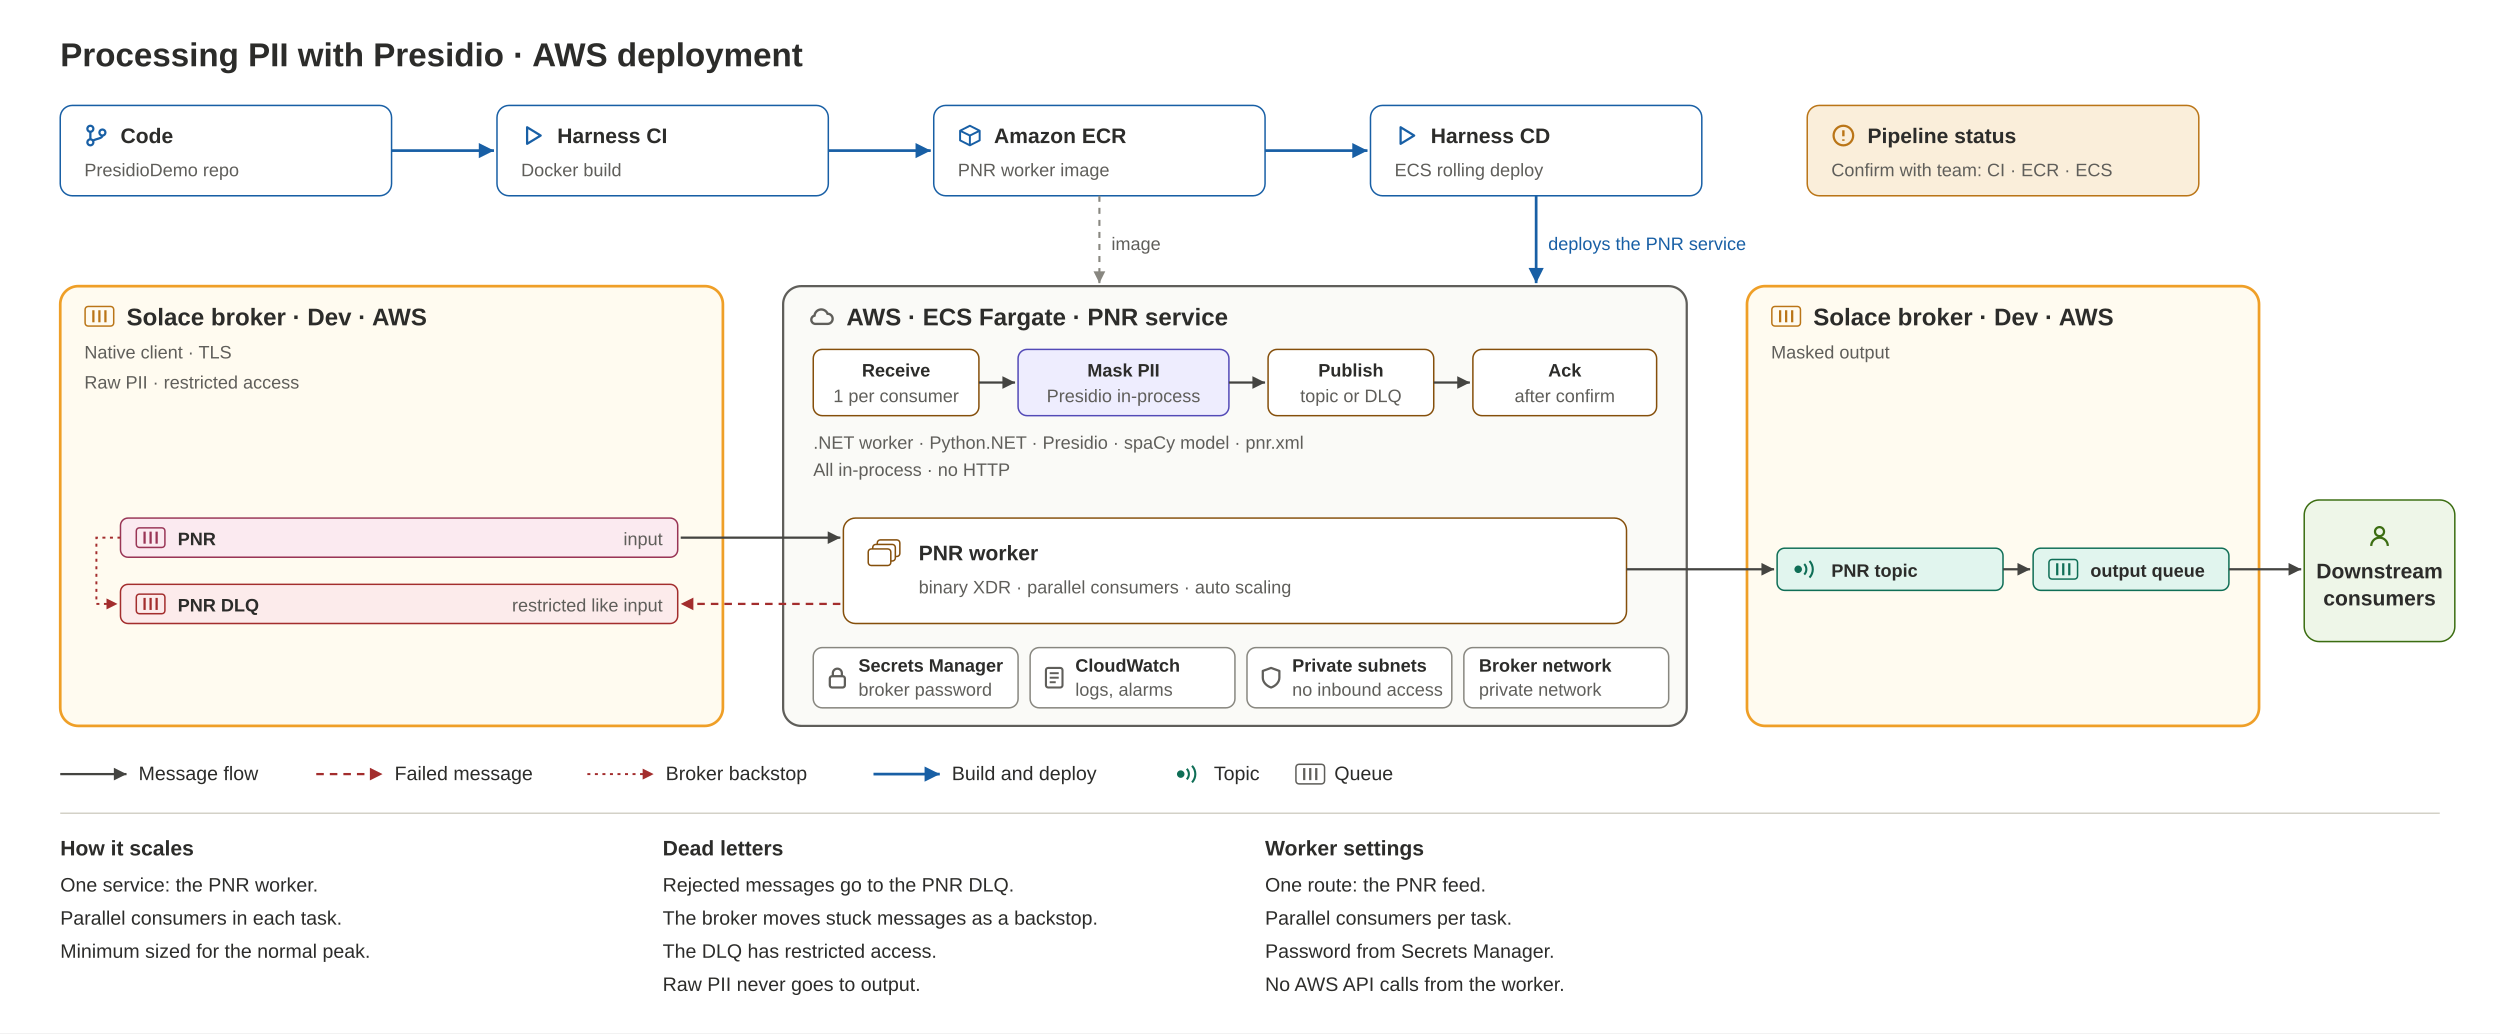
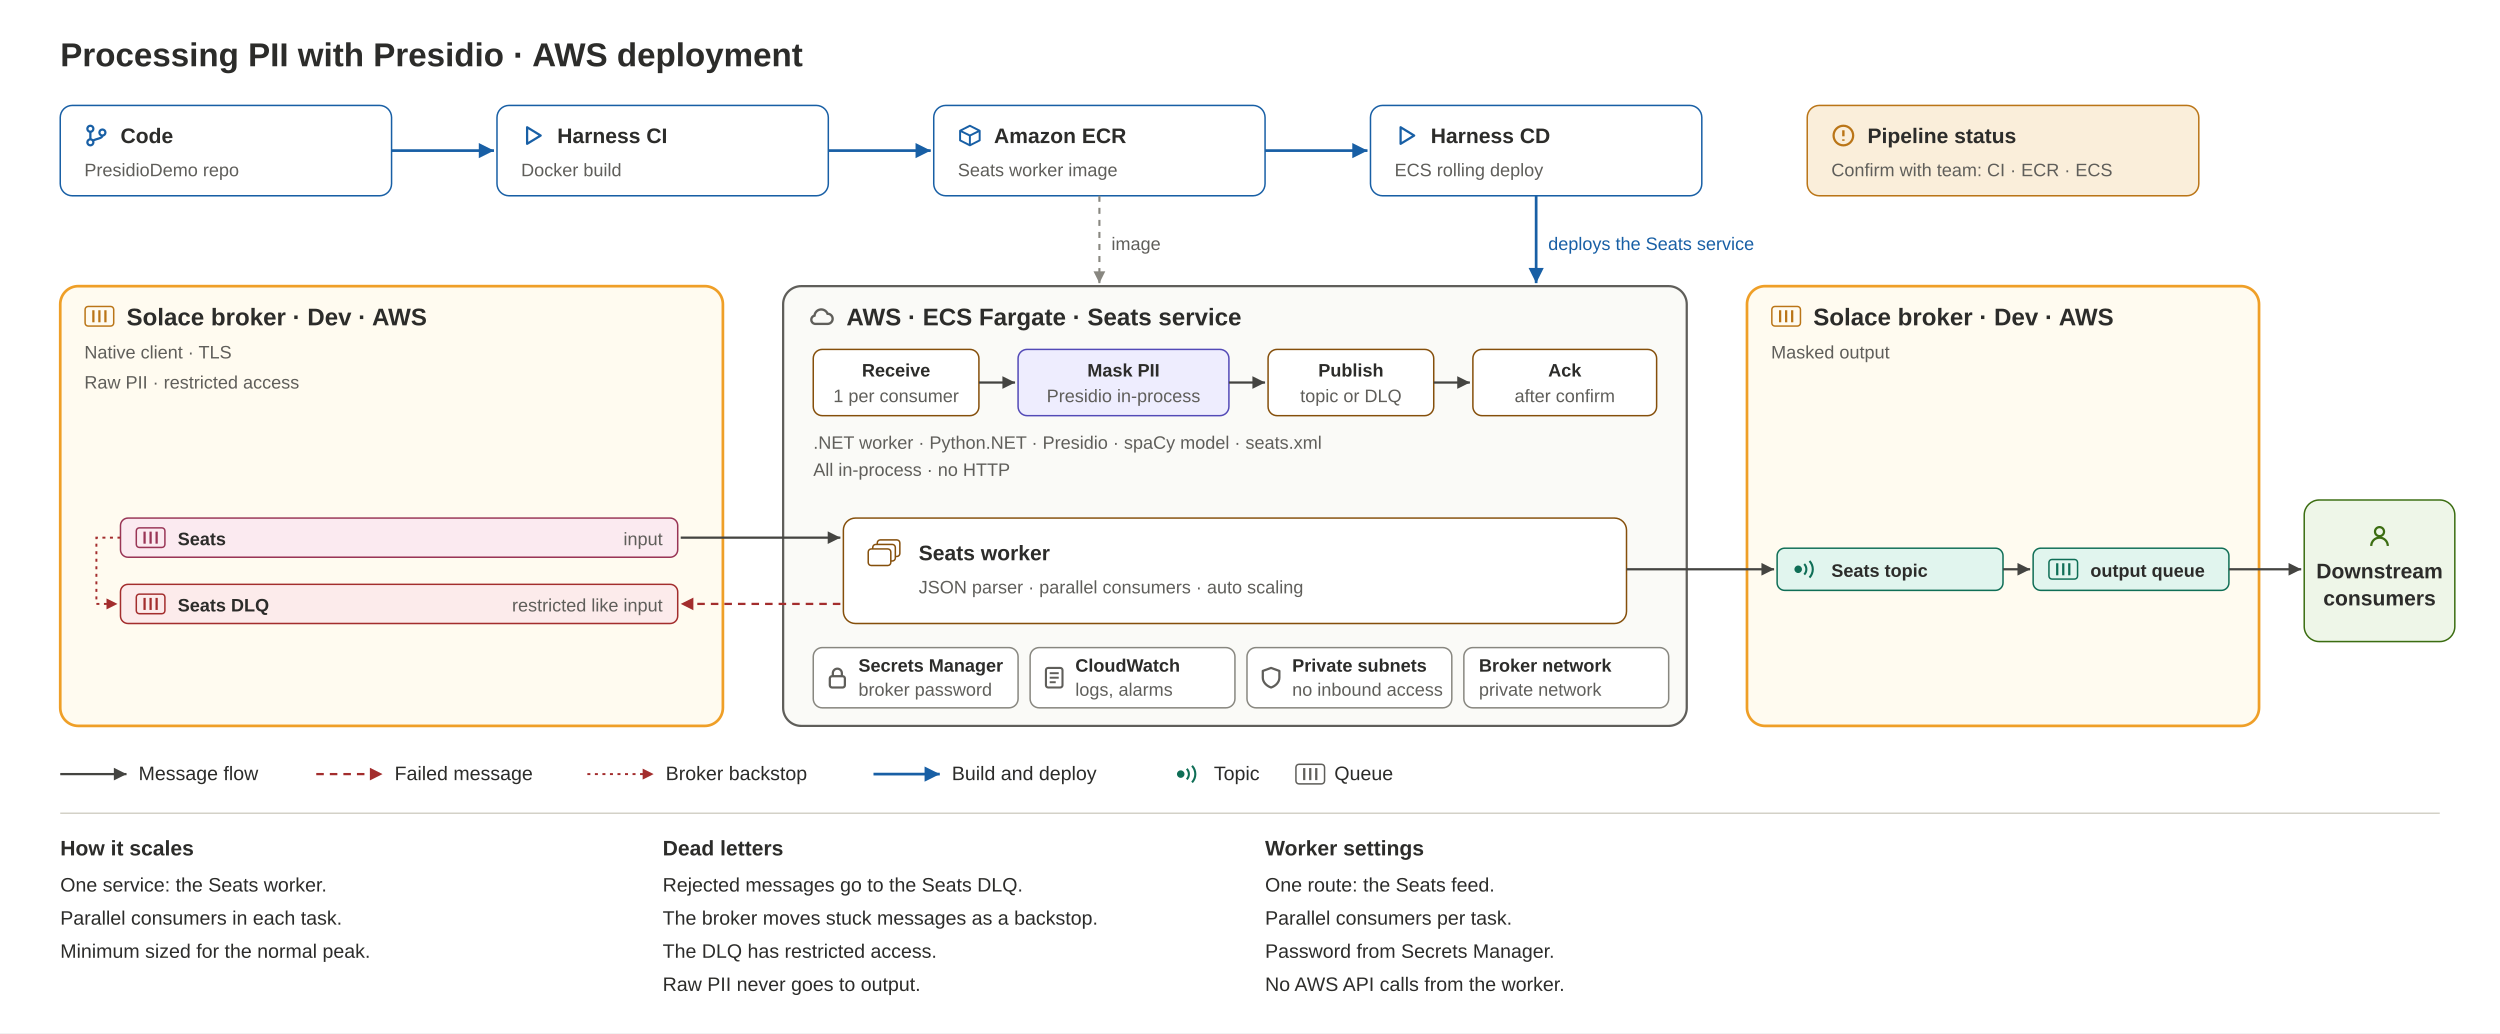
<svg xmlns="http://www.w3.org/2000/svg" viewBox="0 0 1660 686" role="img" aria-labelledby="title desc">
  <defs>
    <marker id="a" viewBox="0 0 10 10" refX="9" refY="5" markerWidth="7" markerHeight="7" orient="auto-start-reverse">
      <path d="M1 1L9 5L1 9z" fill="#444441" />
    </marker>
    <marker id="r" viewBox="0 0 10 10" refX="9" refY="5" markerWidth="7" markerHeight="7" orient="auto-start-reverse">
      <path d="M1 1L9 5L1 9z" fill="#A32D2D" />
    </marker>
    <marker id="b" viewBox="0 0 10 10" refX="9" refY="5" markerWidth="7" markerHeight="7" orient="auto-start-reverse">
      <path d="M1 1L9 5L1 9z" fill="#185FA5" />
    </marker>
    <marker id="g" viewBox="0 0 10 10" refX="9" refY="5" markerWidth="7" markerHeight="7" orient="auto-start-reverse">
      <path d="M1 1L9 5L1 9z" fill="#888780" />
    </marker>
    <symbol id="q" viewBox="0 0 20 14">
      <rect x="0.5" y="0.5" width="19" height="13" rx="2" fill="none" stroke="currentColor" />
      <path d="M6 3V11M10 3V11M14 3V11" stroke="currentColor" stroke-width="1.5" />
    </symbol>
    <symbol id="topic" viewBox="0 0 20 14">
      <circle cx="4" cy="7" r="2.5" fill="currentColor" />
      <path d="M8 3.5A5 5 0 0 1 8 10.5M11.5 1.5A8 8 0 0 1 11.5 12.5" fill="none" stroke="currentColor" stroke-width="1.4" />
    </symbol>
    <symbol id="tasks" viewBox="0 0 22 18">
      <rect x="6.5" y="0.5" width="15" height="11" rx="2" fill="#FFFFFF" stroke="currentColor" />
      <rect x="3.5" y="3.5" width="15" height="11" rx="2" fill="#FFFFFF" stroke="currentColor" />
      <rect x="0.5" y="6.5" width="15" height="11" rx="2" fill="#FFFFFF" stroke="currentColor" />
    </symbol>
    <symbol id="i-git" viewBox="0 0 16 16">
      <g fill="none" stroke="currentColor" stroke-width="1.5">
        <circle cx="4" cy="3.5" r="2" />
        <circle cx="4" cy="12.5" r="2" />
        <circle cx="12" cy="6" r="2" />
        <path d="M4 5.5V10.5M12 8C12 10 8 10 5.5 11.5" />
      </g>
    </symbol>
    <symbol id="i-run" viewBox="0 0 16 16">
      <path d="M4 2.5L13 8L4 13.5Z" fill="none" stroke="currentColor" stroke-width="1.5" stroke-linejoin="round" />
    </symbol>
    <symbol id="i-box" viewBox="0 0 16 16">
      <path d="M8 1.5L14.5 4.8V11.2L8 14.5L1.5 11.2V4.8Z M1.5 4.8L8 8L14.5 4.8 M8 8V14.5" fill="none" stroke="currentColor" stroke-width="1.3" stroke-linejoin="round" />
    </symbol>
    <symbol id="i-check" viewBox="0 0 16 16">
      <circle cx="8" cy="8" r="6.5" fill="none" stroke="currentColor" stroke-width="1.5" />
      <path d="M8 4.5V8.5M8 10.5V11.5" stroke="currentColor" stroke-width="1.6" />
    </symbol>
    <symbol id="i-cloud" viewBox="0 0 16 16">
      <path d="M4.5 12.5H12A3 3 0 0 0 12 6.5A4 4 0 0 0 4.3 7.6A2.5 2.5 0 0 0 4.5 12.5Z" fill="none" stroke="currentColor" stroke-width="1.4" />
    </symbol>
    <symbol id="i-lock" viewBox="0 0 16 16">
      <rect x="3" y="7" width="10" height="7.5" rx="1.5" fill="none" stroke="currentColor" stroke-width="1.5" />
      <path d="M5 7V5A3 3 0 0 1 11 5V7" fill="none" stroke="currentColor" stroke-width="1.5" />
    </symbol>
    <symbol id="i-log" viewBox="0 0 16 16">
      <rect x="2.5" y="1.5" width="11" height="13" rx="1.5" fill="none" stroke="currentColor" stroke-width="1.4" />
      <path d="M5 5H11M5 8H11M5 11H9" stroke="currentColor" stroke-width="1.3" />
    </symbol>
    <symbol id="i-shield" viewBox="0 0 16 16">
      <path d="M8 1.5L13.5 3.5V8C13.5 11 11 13.5 8 14.5C5 13.5 2.5 11 2.5 8V3.5Z" fill="none" stroke="currentColor" stroke-width="1.5" stroke-linejoin="round" />
    </symbol>
    <symbol id="i-user" viewBox="0 0 16 16">
      <circle cx="8" cy="5" r="3" fill="none" stroke="currentColor" stroke-width="1.5" />
      <path d="M2.5 14.5A5.5 5.5 0 0 1 13.5 14.5" fill="none" stroke="currentColor" stroke-width="1.5" />
    </symbol>
    <style>
text{font-family:'Segoe UI',Arial,sans-serif;fill:#2C2C2A}
.h{font-size:16px;font-weight:600}
.t{font-size:14px;font-weight:600}
.s{font-size:13px}
.m{font-size:12px;fill:#5F5E5A}
.k{font-size:12px;font-weight:600}
.c{font-family:Consolas,'Courier New',monospace;font-size:11px;fill:#5F5E5A}
.ln{fill:none;stroke:#444441;stroke-width:1.5}
.dl{fill:none;stroke:#A32D2D;stroke-width:1.5;stroke-dasharray:5 4}
.bk{fill:none;stroke:#A32D2D;stroke-width:1.3;stroke-dasharray:2 3}
.dp{fill:none;stroke:#185FA5;stroke-width:1.8}
.pf{fill:none;stroke:#888780;stroke-width:1.4;stroke-dasharray:4 4}
.bd rect{fill:#FFFFFF;stroke:#185FA5}.bd{color:#185FA5}
.iq rect{fill:#FBEAF0;stroke:#993556}.iq{color:#993556}
.dq rect{fill:#FCEBEB;stroke:#A32D2D}.dq{color:#A32D2D}
.cq rect{fill:#E1F5EE;stroke:#0F6E56}.cq{color:#0F6E56}
.mq rect{fill:#FAEEDA;stroke:#BA7517;stroke-dasharray:4 3}.mq{color:#BA7517}
.ws rect{fill:#FFFFFF;stroke:#854F0B}.ws{color:#854F0B}
.st rect{fill:#FFFFFF;stroke:#854F0B}
.sv rect{fill:#FFFFFF;stroke:#888780}.sv{color:#5F5E5A}
.miss{fill:#854F0B;font-weight:600}
</style>
  </defs>
  <rect width="1660" height="686" fill="#FFFFFF" />
  <text class="h" x="40" y="44" style="font-size:22px">Processing PII with Presidio · AWS deployment</text>
  <g class="bd">
    <rect x="40" y="70" width="220" height="60" rx="8" />
    <use href="#i-git" x="56" y="82" width="16" height="16" />
    <text class="t" x="80" y="95">Code</text>
    <text class="m" x="56" y="117">PresidioDemo repo</text>
  </g>
  <g class="bd">
    <rect x="330" y="70" width="220" height="60" rx="8" />
    <use href="#i-run" x="346" y="82" width="16" height="16" />
    <text class="t" x="370" y="95">Harness CI</text>
    <text class="m" x="346" y="117">Docker build</text>
  </g>
  <g class="bd">
    <rect x="620" y="70" width="220" height="60" rx="8" />
    <use href="#i-box" x="636" y="82" width="16" height="16" />
    <text class="t" x="660" y="95">Amazon ECR</text>
-     <text class="m" x="636" y="117">PNR worker image</text>
+     <text class="m" x="636" y="117">Seats worker image</text>
  </g>
  <g class="bd">
    <rect x="910" y="70" width="220" height="60" rx="8" />
    <use href="#i-run" x="926" y="82" width="16" height="16" />
    <text class="t" x="950" y="95">Harness CD</text>
    <text class="m" x="926" y="117">ECS rolling deploy</text>
  </g>
  <g>
    <rect x="1200" y="70" width="260" height="60" rx="8" fill="#FAEEDA" stroke="#BA7517" />
    <use href="#i-check" x="1216" y="82" width="16" height="16" style="color:#BA7517" />
    <text class="t" x="1240" y="95">Pipeline status</text>
    <text class="m" x="1216" y="117">Confirm with team: CI · ECR · ECS</text>
  </g>
  <path class="dp" d="M260 100H328" marker-end="url(#b)" />
  <path class="dp" d="M550 100H618" marker-end="url(#b)" />
  <path class="dp" d="M840 100H908" marker-end="url(#b)" />
  <rect x="40" y="190" width="440" height="292" rx="12" fill="#FFFBF0" stroke="#EF9F27" stroke-width="1.8" />
  <use href="#q" x="56" y="203" width="20" height="14" style="color:#BA7517" />
  <text class="h" x="84" y="216">Solace broker · Dev · AWS</text>
  <text class="m" x="56" y="238">Native client · TLS</text>
  <text class="m" x="56" y="258">Raw PII · restricted access</text>
  <rect x="520" y="190" width="600" height="292" rx="12" fill="#FAFAF7" stroke="#5F5E5A" stroke-width="1.5" />
  <use href="#i-cloud" x="536" y="201" width="18" height="18" style="color:#5F5E5A" />
-   <text class="h" x="562" y="216">AWS · ECS Fargate · PNR service</text>
+   <text class="h" x="562" y="216">AWS · ECS Fargate · Seats service</text>
  <g class="st">
    <rect x="540" y="232" width="110" height="44" rx="6" />
    <text class="k" x="595" y="250" text-anchor="middle">Receive</text>
    <text class="m" x="595" y="267" text-anchor="middle">1 per consumer</text>
  </g>
  <rect x="676" y="232" width="140" height="44" rx="6" fill="#EEEDFE" stroke="#534AB7" />
  <text class="k" x="746" y="250" text-anchor="middle">Mask PII</text>
  <text class="m" x="746" y="267" text-anchor="middle">Presidio in-process</text>
  <g class="st">
    <rect x="842" y="232" width="110" height="44" rx="6" />
    <text class="k" x="897" y="250" text-anchor="middle">Publish</text>
    <text class="m" x="897" y="267" text-anchor="middle">topic or DLQ</text>
  </g>
  <g class="st">
    <rect x="978" y="232" width="122" height="44" rx="6" />
    <text class="k" x="1039" y="250" text-anchor="middle">Ack</text>
    <text class="m" x="1039" y="267" text-anchor="middle">after confirm</text>
  </g>
  <path class="ln" d="M650 254H674" marker-end="url(#a)" />
  <path class="ln" d="M816 254H840" marker-end="url(#a)" />
  <path class="ln" d="M952 254H976" marker-end="url(#a)" />
-   <text class="m" x="540" y="298">.NET worker · Python.NET · Presidio · spaCy model · pnr.xml</text>
+   <text class="m" x="540" y="298">.NET worker · Python.NET · Presidio · spaCy model · seats.xml</text>
  <text class="m" x="540" y="316">All in-process · no HTTP</text>
  <rect x="1160" y="190" width="340" height="292" rx="12" fill="#FFFBF0" stroke="#EF9F27" stroke-width="1.8" />
  <use href="#q" x="1176" y="203" width="20" height="14" style="color:#BA7517" />
  <text class="h" x="1204" y="216">Solace broker · Dev · AWS</text>
  <text class="m" x="1176" y="238">Masked output</text>
  <rect x="1530" y="332" width="100" height="94" rx="10" fill="#EEF6E8" stroke="#3B6D11" />
  <use href="#i-user" x="1572" y="348" width="16" height="16" style="color:#3B6D11" />
  <text class="t" x="1580" y="384" text-anchor="middle">Downstream</text>
  <text class="t" x="1580" y="402" text-anchor="middle">consumers</text>
  <g class="iq">
    <rect x="80" y="344" width="370" height="26" rx="5" />
    <use href="#q" x="90" y="350" width="20" height="14" />
-     <text class="k" x="118" y="362">PNR</text>
+     <text class="k" x="118" y="362">Seats</text>
    <text class="m" x="440" y="362" text-anchor="end">input</text>
  </g>
  <g class="dq">
    <rect x="80" y="388" width="370" height="26" rx="5" />
    <use href="#q" x="90" y="394" width="20" height="14" />
-     <text class="k" x="118" y="406">PNR DLQ</text>
+     <text class="k" x="118" y="406">Seats DLQ</text>
    <text class="m" x="440" y="406" text-anchor="end">restricted like input</text>
  </g>
  <path class="bk" d="M80 357H64V401H78" marker-end="url(#r)" />
  <g class="ws">
    <rect x="560" y="344" width="520" height="70" rx="8" />
    <use href="#tasks" x="576" y="358" width="22" height="18" />
-     <text class="t" x="610" y="372">PNR worker</text>
-     <text class="m" x="610" y="394">binary XDR · parallel consumers · auto scaling</text>
+     <text class="t" x="610" y="372">Seats worker</text>
+     <text class="m" x="610" y="394">JSON parser · parallel consumers · auto scaling</text>
  </g>
  <g class="cq">
    <rect x="1180" y="364" width="150" height="28" rx="5" />
    <use href="#topic" x="1190" y="371" width="20" height="14" />
-     <text class="k" x="1216" y="383">PNR topic</text>
+     <text class="k" x="1216" y="383">Seats topic</text>
  </g>
  <g class="cq">
    <rect x="1350" y="364" width="130" height="28" rx="5" />
    <use href="#q" x="1360" y="371" width="20" height="14" />
    <text class="k" x="1388" y="383">output queue</text>
  </g>
  <path class="ln" d="M452 357H558" marker-end="url(#a)" />
  <path class="dl" d="M558 401H452" marker-end="url(#r)" />
  <path class="ln" d="M1080 378H1178" marker-end="url(#a)" />
  <path class="ln" d="M1330 378H1348" marker-end="url(#a)" />
  <path class="ln" d="M1480 378H1528" marker-end="url(#a)" />
  <g class="sv">
    <rect x="540" y="430" width="136" height="40" rx="6" />
    <use href="#i-lock" x="548" y="442" width="16" height="16" />
    <text class="k" x="570" y="446">Secrets Manager</text>
    <text class="m" x="570" y="462">broker password</text>
  </g>
  <g class="sv">
    <rect x="684" y="430" width="136" height="40" rx="6" />
    <use href="#i-log" x="692" y="442" width="16" height="16" />
    <text class="k" x="714" y="446">CloudWatch</text>
    <text class="m" x="714" y="462">logs, alarms</text>
  </g>
  <g class="sv">
    <rect x="828" y="430" width="136" height="40" rx="6" />
    <use href="#i-shield" x="836" y="442" width="16" height="16" />
    <text class="k" x="858" y="446">Private subnets</text>
    <text class="m" x="858" y="462">no inbound access</text>
  </g>
  <g class="sv">
    <rect x="972" y="430" width="136" height="40" rx="6" />
    <text class="k" x="982" y="446">Broker network</text>
    <text class="m" x="982" y="462">private network</text>
  </g>
  <path class="pf" d="M730 130V188" marker-end="url(#g)" />
  <text class="m" x="738" y="166">image</text>
  <path class="dp" d="M1020 130V188" marker-end="url(#b)" />
-   <text class="m" x="1028" y="166" style="fill:#185FA5">deploys the PNR service</text>
+   <text class="m" x="1028" y="166" style="fill:#185FA5">deploys the Seats service</text>
  <path class="ln" d="M40 514H84" marker-end="url(#a)" />
  <text class="s" x="92" y="518">Message flow</text>
  <path class="dl" d="M210 514H254" marker-end="url(#r)" />
  <text class="s" x="262" y="518">Failed message</text>
  <path class="bk" d="M390 514H434" marker-end="url(#r)" />
  <text class="s" x="442" y="518">Broker backstop</text>
  <path class="dp" d="M580 514H624" marker-end="url(#b)" />
  <text class="s" x="632" y="518">Build and deploy</text>
  <use href="#topic" x="780" y="507" width="20" height="14" style="color:#0F6E56" />
  <text class="s" x="806" y="518">Topic</text>
  <use href="#q" x="860" y="507" width="20" height="14" style="color:#5F5E5A" />
  <text class="s" x="886" y="518">Queue</text>
  <line x1="40" y1="540" x2="1620" y2="540" stroke="#D3D1C7" />
  <text class="t" x="40" y="568">How it scales</text>
-   <text class="s" x="40" y="592">One service: the PNR worker.</text>
+   <text class="s" x="40" y="592">One service: the Seats worker.</text>
  <text class="s" x="40" y="614">Parallel consumers in each task.</text>
  <text class="s" x="40" y="636">Minimum sized for the normal peak.</text>
  <text class="t" x="440" y="568">Dead letters</text>
-   <text class="s" x="440" y="592">Rejected messages go to the PNR DLQ.</text>
+   <text class="s" x="440" y="592">Rejected messages go to the Seats DLQ.</text>
  <text class="s" x="440" y="614">The broker moves stuck messages as a backstop.</text>
  <text class="s" x="440" y="636">The DLQ has restricted access.</text>
  <text class="s" x="440" y="658">Raw PII never goes to output.</text>
  <text class="t" x="840" y="568">Worker settings</text>
-   <text class="s" x="840" y="592">One route: the PNR feed.</text>
+   <text class="s" x="840" y="592">One route: the Seats feed.</text>
  <text class="s" x="840" y="614">Parallel consumers per task.</text>
  <text class="s" x="840" y="636">Password from Secrets Manager.</text>
  <text class="s" x="840" y="658">No AWS API calls from the worker.</text>
</svg>
